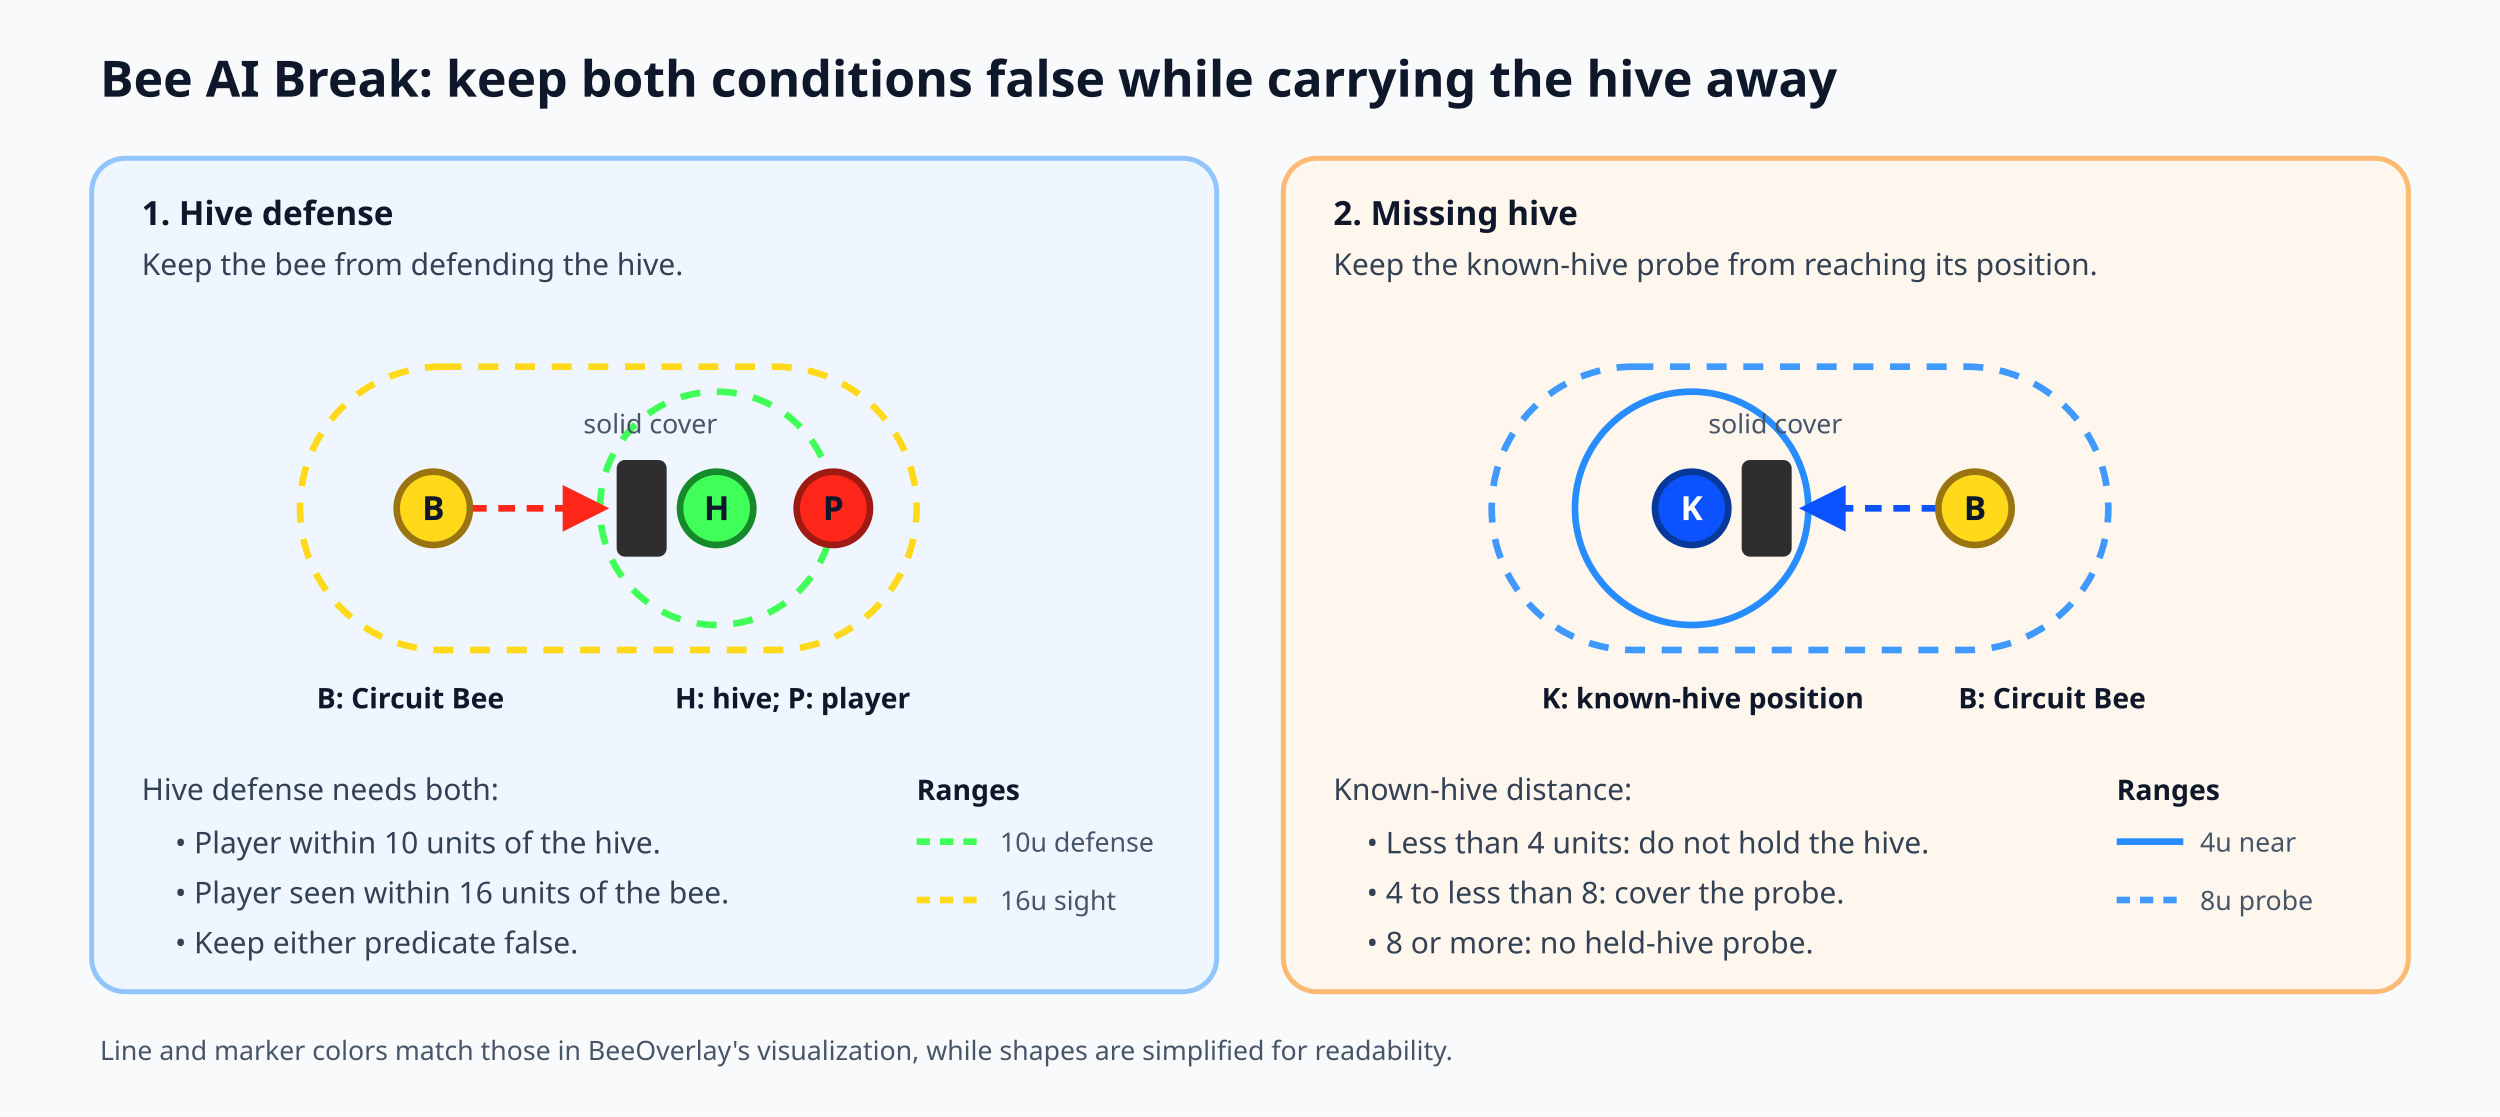
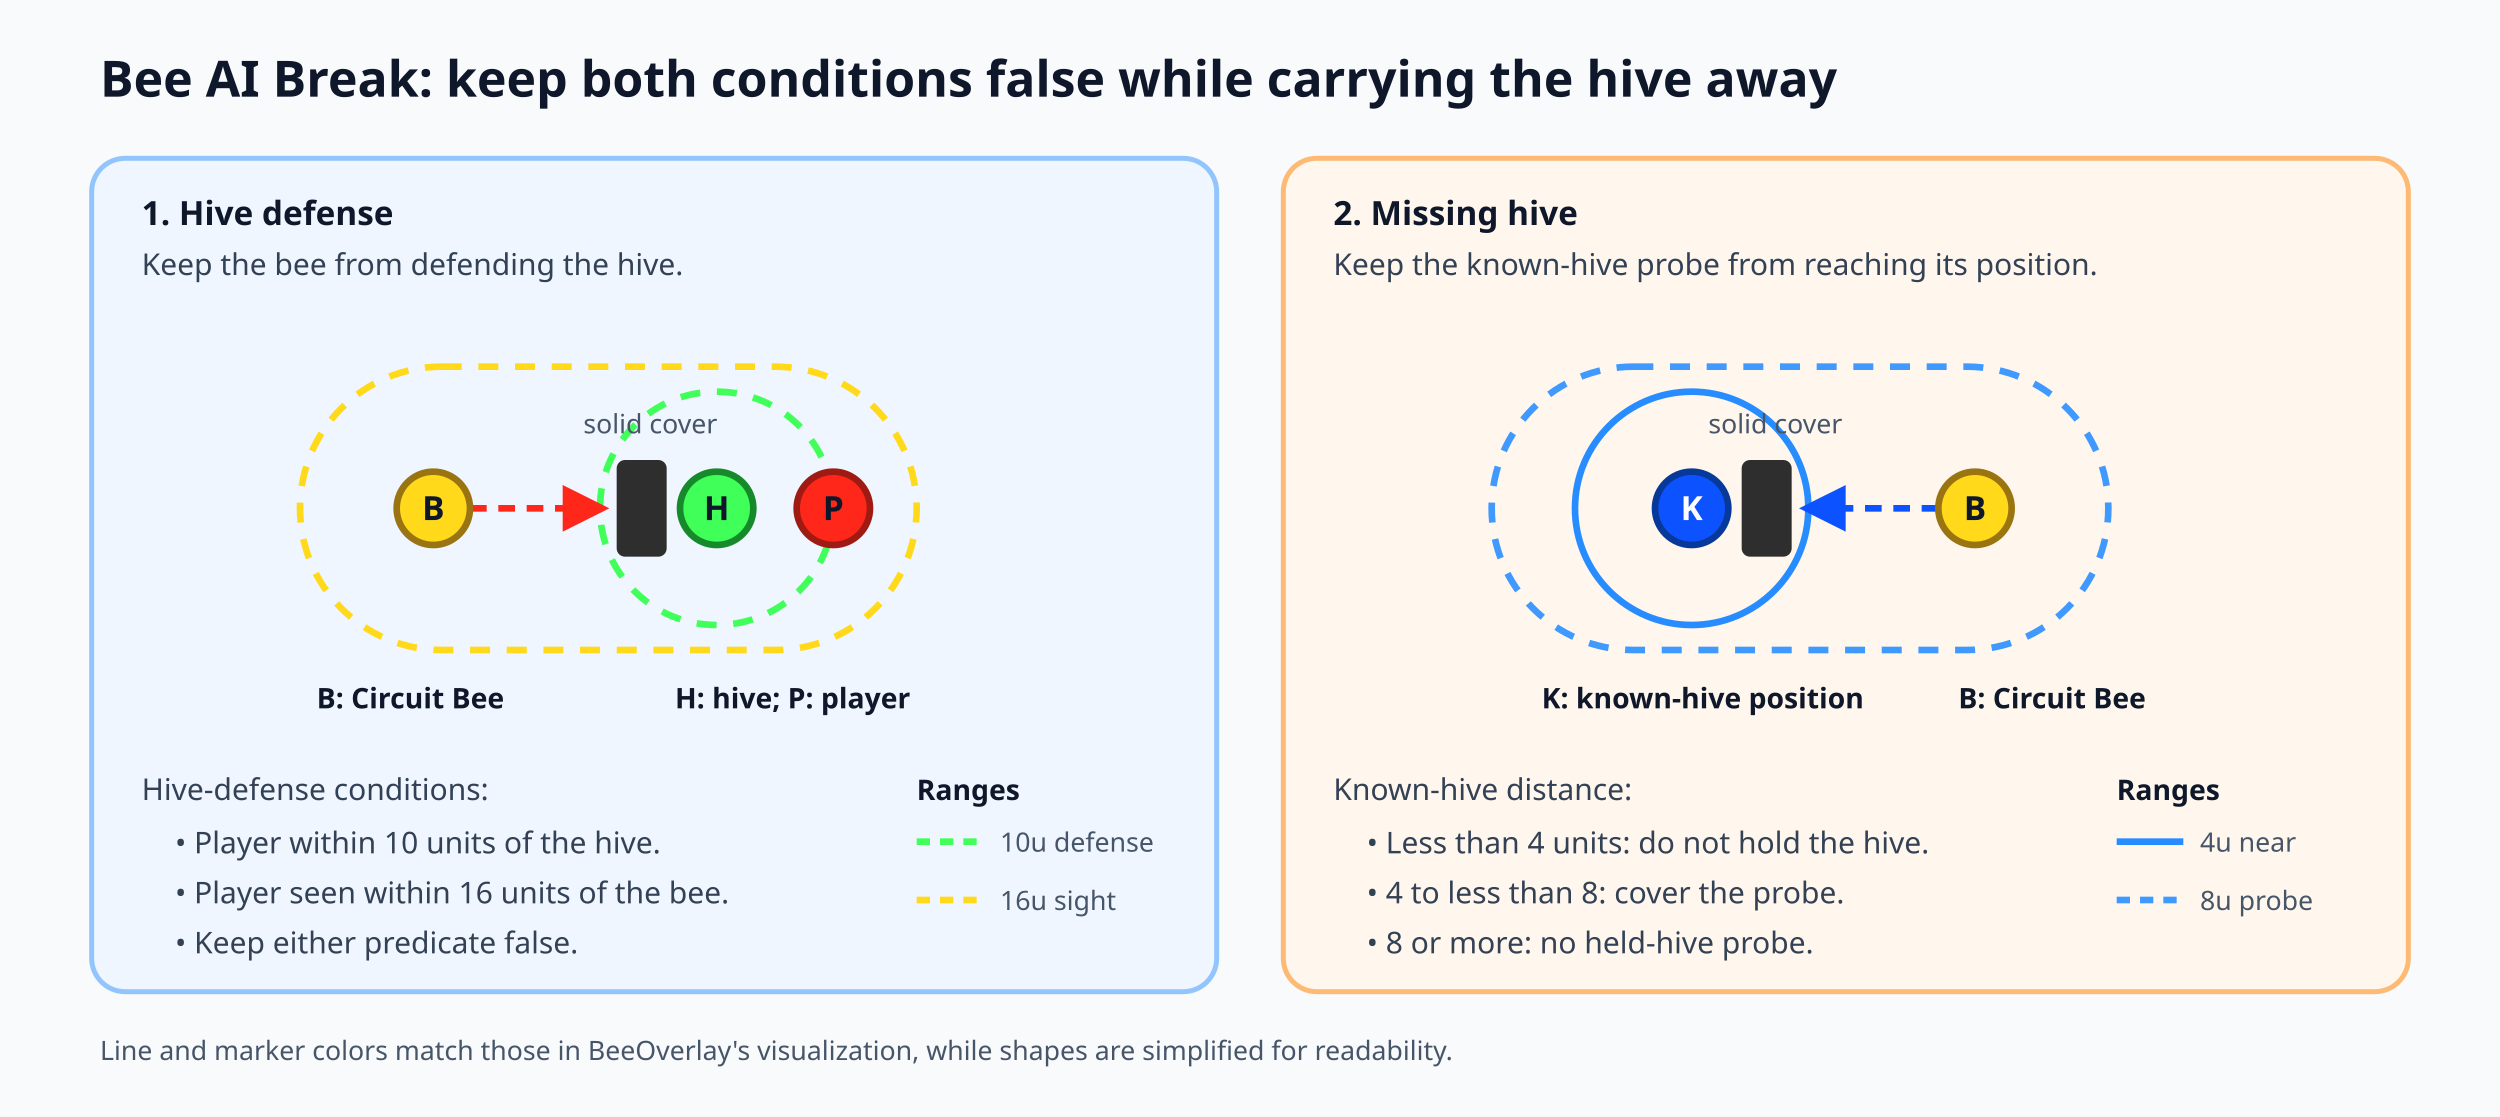
<svg xmlns="http://www.w3.org/2000/svg" width="1500" height="670" viewBox="0 0 1500 670" role="img" aria-labelledby="title desc">
  <defs>
    <marker id="arrow" viewBox="0 0 10 10" refX="8" refY="5" markerWidth="7" markerHeight="7" orient="auto-start-reverse">
      <path d="M 0 0 L 10 5 L 0 10 z" fill="#334155" />
    </marker>
    <marker id="sight-arrow" viewBox="0 0 10 10" refX="8" refY="5" markerWidth="7" markerHeight="7" orient="auto-start-reverse">
      <path d="M 0 0 L 10 5 L 0 10 z" fill="#FF261A" />
    </marker>
    <marker id="probe-arrow" viewBox="0 0 10 10" refX="8" refY="5" markerWidth="7" markerHeight="7" orient="auto-start-reverse">
      <path d="M 0 0 L 10 5 L 0 10 z" fill="#0D52FF" />
    </marker>
    <style>
      .heading { font: 700 30px sans-serif; fill: #0f172a; }
      .subheading { font: 700 20px sans-serif; fill: #0f172a; }
      .body { font: 18px sans-serif; fill: #334155; }
      .small { font: 16px sans-serif; fill: #475569; }
      .label { font: 700 17px sans-serif; fill: #0f172a; }
      .marker { font: 700 20px sans-serif; fill: #0f172a; text-anchor: middle; dominant-baseline: middle; }
      .marker-light { font: 700 20px sans-serif; fill: #ffffff; text-anchor: middle; dominant-baseline: middle; }
    </style>
  </defs>
  <rect width="1500" height="670" fill="#f8fafc" />
  <text x="60" y="58" class="heading">Bee AI Break: keep both conditions false while carrying the hive away</text>
  <g transform="translate(0 -30)">
    <rect x="55" y="125" width="675" height="500" rx="20" fill="#eff6ff" stroke="#93c5fd" stroke-width="3" />
    <text x="85" y="165" class="subheading">1. Hive defense</text>
    <text x="85" y="195" class="body">Keep the bee from defending the hive.</text>
    <rect x="180" y="250" width="370" height="170" rx="85" fill="none" stroke="#FFD91A" stroke-width="4" stroke-dasharray="12 10" />
    <circle cx="430" cy="335" r="70" fill="none" stroke="#40FF59" stroke-width="4" stroke-dasharray="12 10" />
    <path d="M 282 335 H 360" fill="none" stroke="#FF261A" stroke-width="4" stroke-dasharray="10 7" marker-end="url(#sight-arrow)" />
    <rect x="370" y="306" width="30" height="58" rx="5" fill="#2E2E2E" />
    <text x="350" y="290" class="small">solid cover</text>
    <circle cx="260" cy="335" r="22" fill="#FFD91A" stroke="#9A7410" stroke-width="4" />
    <text x="260" y="335" class="marker">B</text>
    <circle cx="430" cy="335" r="22" fill="#40FF59" stroke="#168A2A" stroke-width="4" />
    <text x="430" y="335" class="marker">H</text>
    <circle cx="500" cy="335" r="22" fill="#FF261A" stroke="#9F1A12" stroke-width="4" />
    <text x="500" y="335" class="marker">P</text>
    <text x="190" y="455" class="label">B: Circuit Bee</text>
    <text x="405" y="455" class="label">H: hive; P: player</text>
-     <text x="85" y="510" class="body">Hive defense needs both:</text>
+     <text x="85" y="510" class="body">Hive-defense conditions:</text>
    <text x="105" y="542" class="body">• Player within 10 units of the hive.</text>
    <text x="105" y="572" class="body">• Player seen within 16 units of the bee.</text>
    <text x="105" y="602" class="body">• Keep either predicate false.</text>
    <text x="550" y="510" class="label">Ranges</text>
    <path d="M 550 535 H 590" fill="none" stroke="#40FF59" stroke-width="4" stroke-dasharray="8 6" />
    <text x="600" y="541" class="small">10u defense</text>
    <path d="M 550 570 H 590" fill="none" stroke="#FFD91A" stroke-width="4" stroke-dasharray="8 6" />
    <text x="600" y="576" class="small">16u sight</text>
    <rect x="770" y="125" width="675" height="500" rx="20" fill="#fff7ed" stroke="#fdba74" stroke-width="3" />
    <text x="800" y="165" class="subheading">2. Missing hive</text>
    <text x="800" y="195" class="body">Keep the known-hive probe from reaching its position.</text>
    <rect x="895" y="250" width="370" height="170" rx="85" fill="none" stroke="#4099FF" stroke-width="4" stroke-dasharray="12 10" />
    <circle cx="1015" cy="335" r="70" fill="none" stroke="#268CFF" stroke-width="4" />
    <text x="1025" y="290" class="small">solid cover</text>
    <path d="M 1163 335 H 1085" fill="none" stroke="#0D52FF" stroke-width="4" stroke-dasharray="10 7" marker-end="url(#probe-arrow)" />
    <rect x="1045" y="306" width="30" height="58" rx="5" fill="#2E2E2E" />
    <circle cx="1015" cy="335" r="22" fill="#0D52FF" stroke="#07399A" stroke-width="4" />
    <text x="1015" y="335" class="marker-light">K</text>
    <text x="925" y="455" class="label">K: known-hive position</text>
    <circle cx="1185" cy="335" r="22" fill="#FFD91A" stroke="#9A7410" stroke-width="4" />
    <text x="1185" y="335" class="marker">B</text>
    <text x="1175" y="455" class="label">B: Circuit Bee</text>
    <text x="800" y="510" class="body">Known-hive distance:</text>
    <text x="820" y="542" class="body">• Less than 4 units: do not hold the hive.</text>
    <text x="820" y="572" class="body">• 4 to less than 8: cover the probe.</text>
    <text x="820" y="602" class="body">• 8 or more: no held-hive probe.</text>
    <text x="1270" y="510" class="label">Ranges</text>
    <path d="M 1270 535 H 1310" fill="none" stroke="#268CFF" stroke-width="4" />
    <text x="1320" y="541" class="small">4u near</text>
    <path d="M 1270 570 H 1310" fill="none" stroke="#4099FF" stroke-width="4" stroke-dasharray="8 6" />
    <text x="1320" y="576" class="small">8u probe</text>
  </g>
  <text x="60" y="636" class="small">Line and marker colors match those in BeeOverlay's visualization, while shapes are simplified for readability.</text>
</svg>
